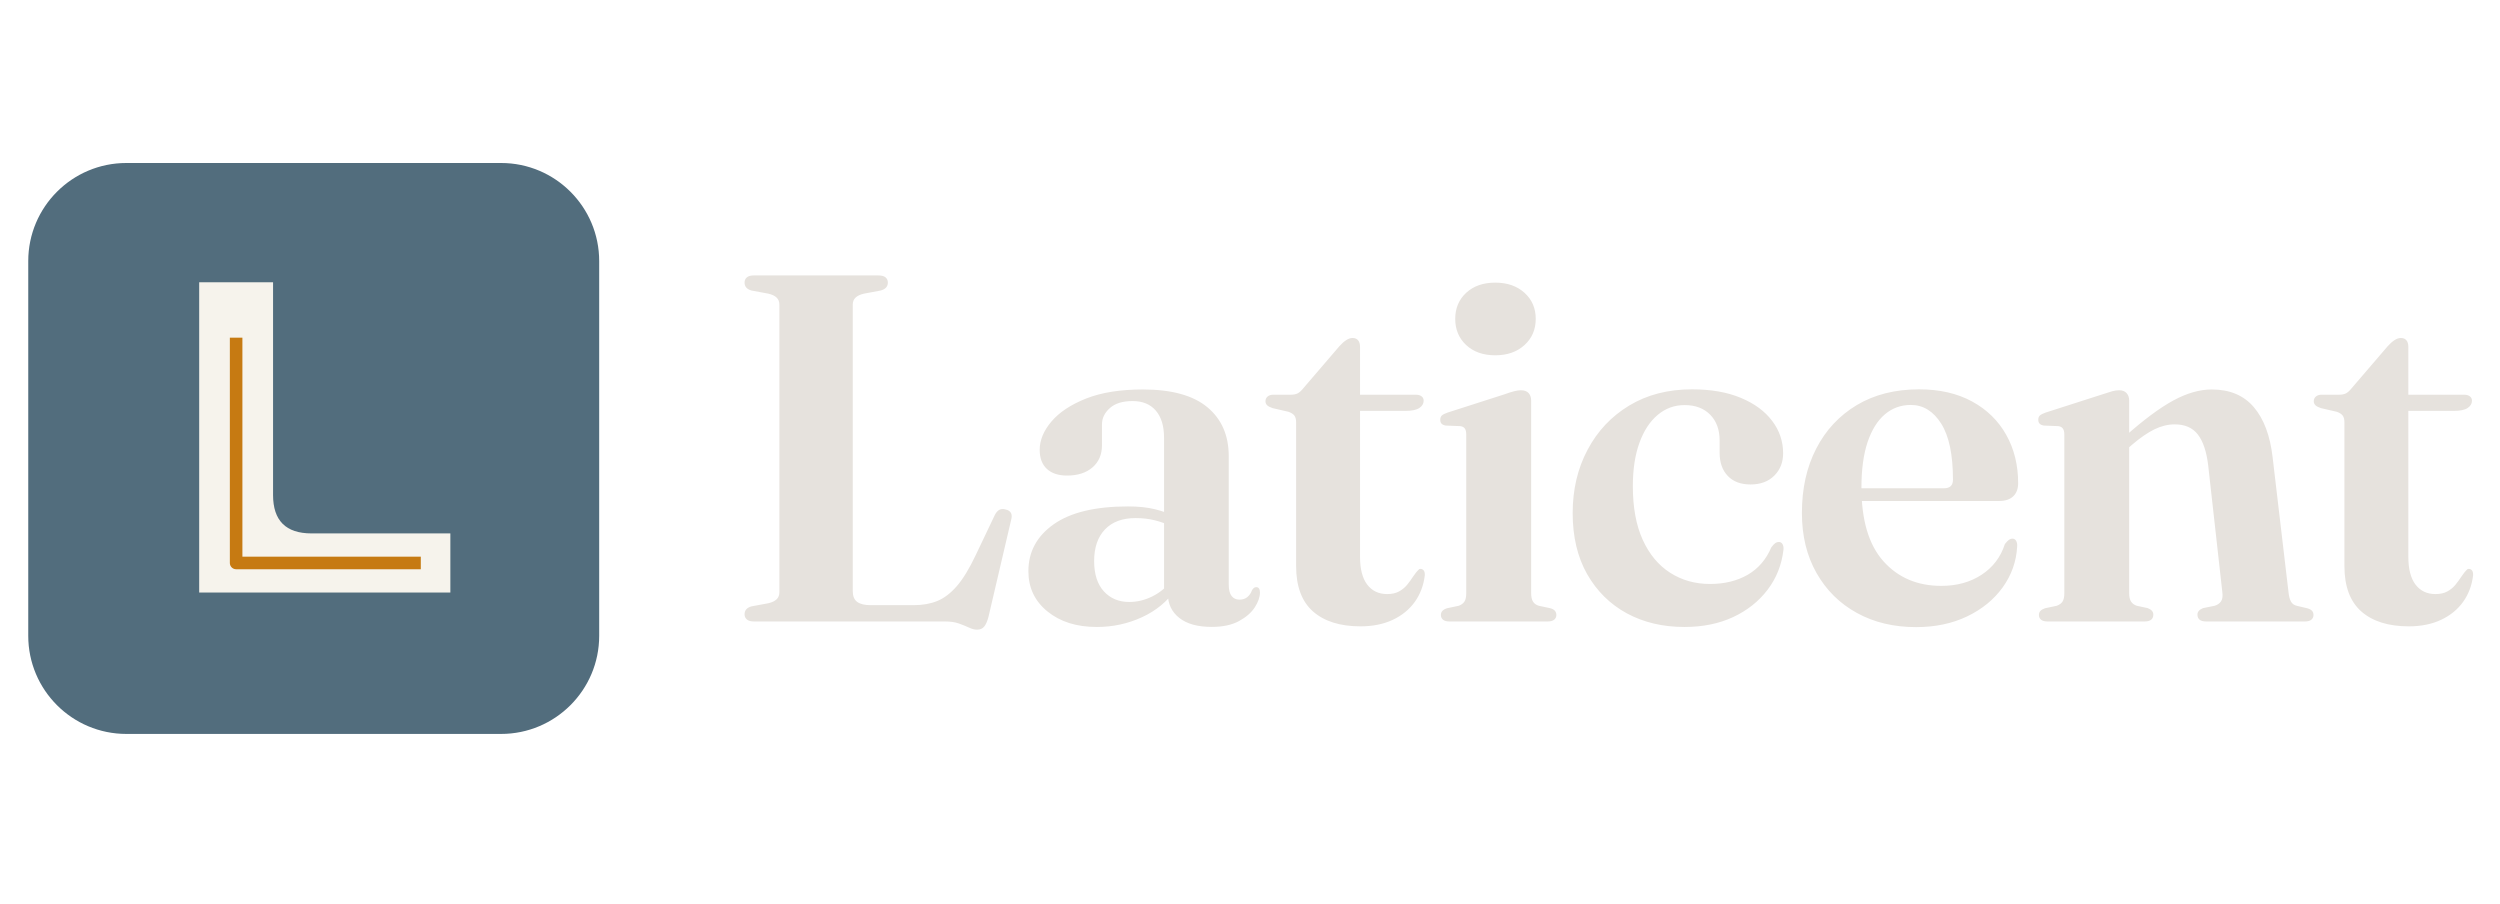
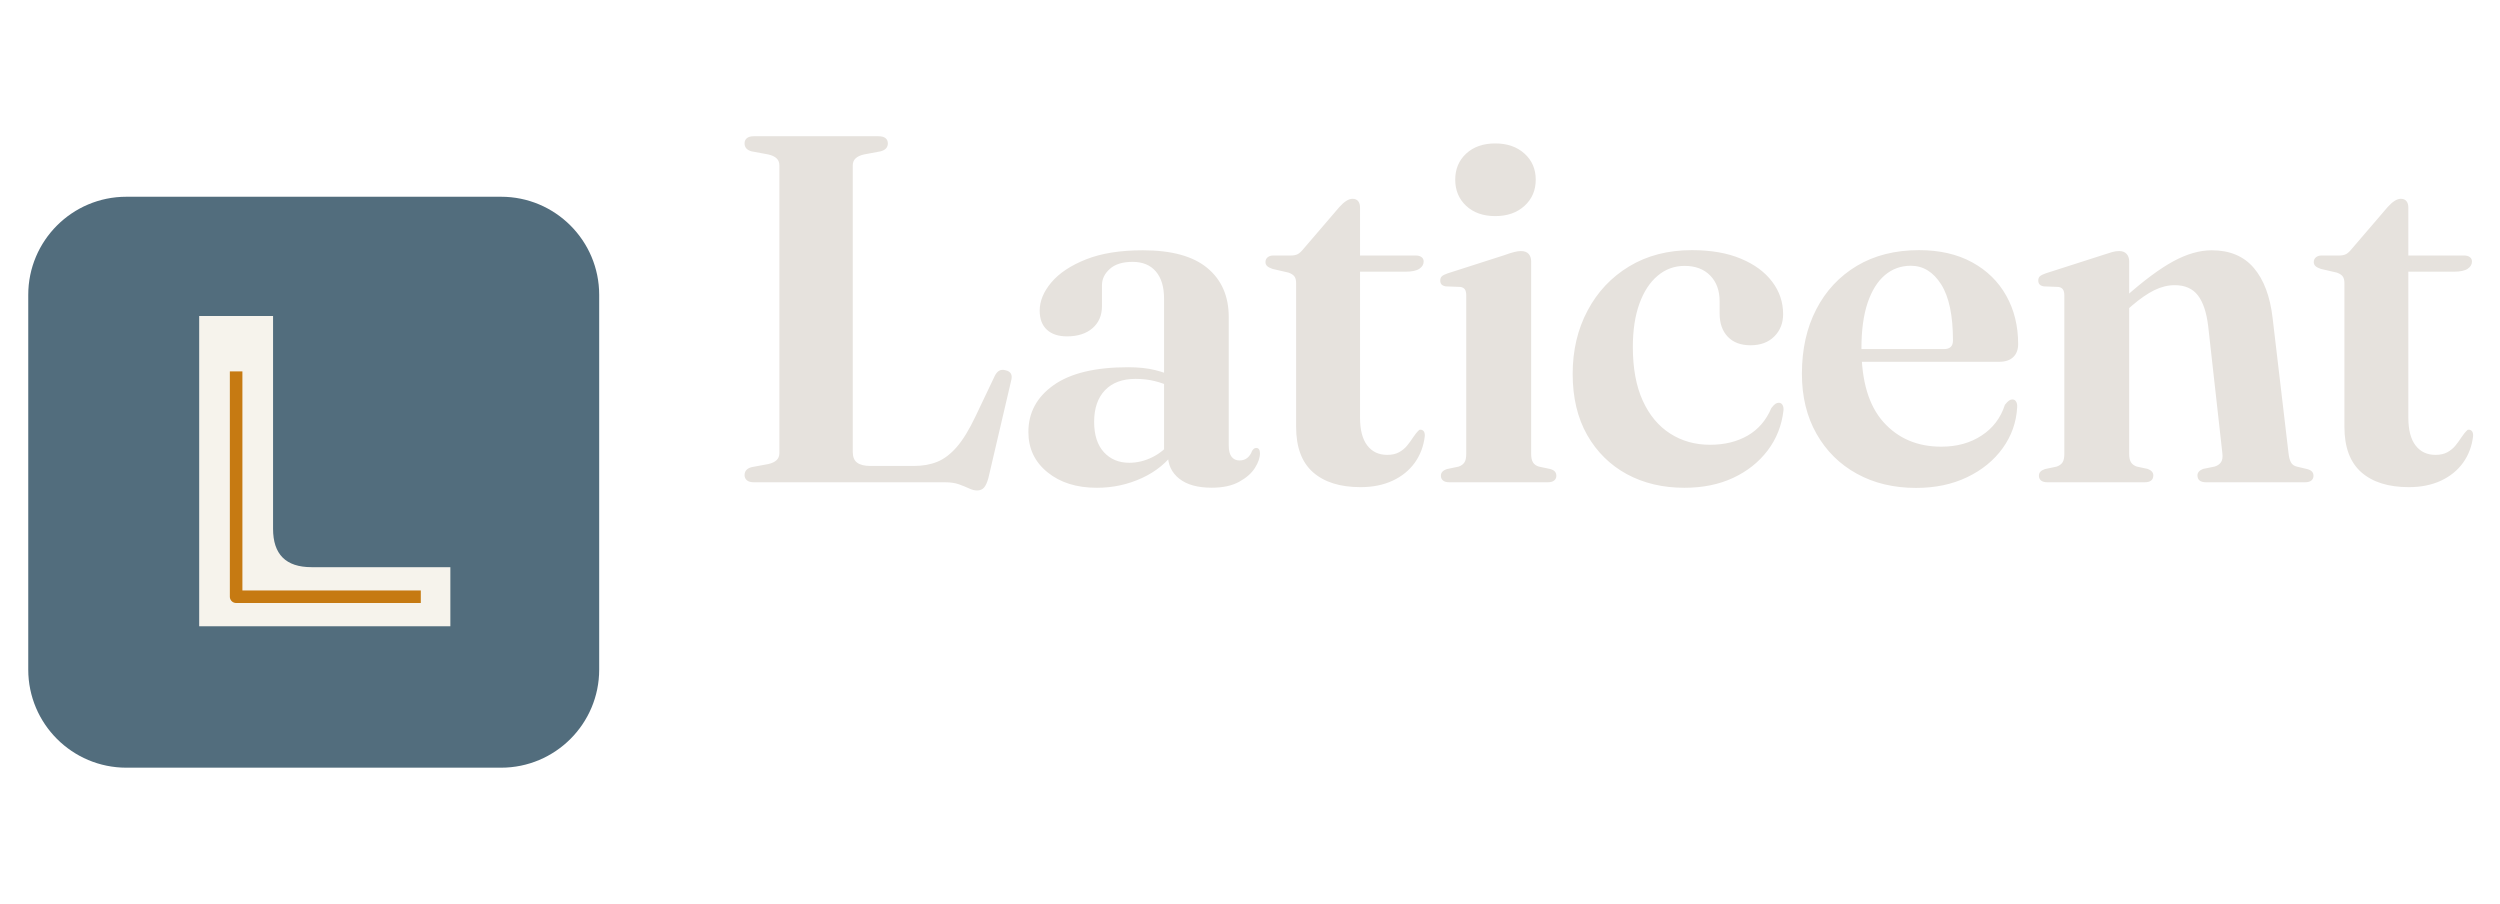
<svg xmlns="http://www.w3.org/2000/svg" viewBox="0 0 354 128" fill="none">
-   <g transform="translate(4.0 23.08) scale(0.6316)">
+   <g transform="translate(4.00 27.86) scale(0.6316)">
    <rect x="0" y="0" width="128" height="128" rx="22" fill="#526D7D" />
    <g transform="translate(13.48 11) scale(0.8281)">
      <path d="M30.00 19.00 L50.00 19.00 L50.00 76.60 Q50.00 87.00 60.40 87.00 L98.00 87.00 L98.00 103.00 L30.00 103.00 Z" fill="#F6F3EC" />
-       <path d="M40.00 34.00 L40.00 95.00 L90.00 95.00" fill="none" stroke-width="3.40" stroke-linecap="butt" stroke-linejoin="round" stroke="#C67A12" />
+       <clipPath id="laticent-tile-cut-lockup-dark">
+         <path d="M30.00 19.00 L50.00 19.00 L50.00 76.60 Q50.00 87.00 60.40 87.00 L98.00 87.00 L98.00 103.00 L30.00 103.00 Z" />
+       </clipPath>
+       <g clip-path="url(#laticent-tile-cut-lockup-dark)">
+         <path d="M40.00 34.00 L40.00 95.00 L90.00 95.00" fill="none" stroke-width="3.40" stroke-linecap="butt" stroke-linejoin="round" stroke="#C67A12" />
+       </g>
    </g>
  </g>
-   <g transform="translate(105.43 88.0)">
+   <g transform="translate(105.43 68.29)">
    <path d="M19.26 -46.86 16.91 -46.42Q16.12 -46.24 15.72 -45.86Q15.32 -45.49 15.32 -44.86V-4.31Q15.32 -3.23 15.95 -2.77Q16.58 -2.31 17.83 -2.31H23.97Q25.84 -2.31 27.29 -2.90Q28.74 -3.49 30.06 -5.01Q31.37 -6.52 32.72 -9.37L35.42 -15.04Q35.68 -15.58 36.06 -15.80Q36.44 -16.01 36.95 -15.86Q37.50 -15.75 37.72 -15.37Q37.93 -15.00 37.73 -14.31L34.53 -0.62Q34.27 0.33 33.92 0.74Q33.57 1.16 32.92 1.16Q32.39 1.16 31.79 0.87Q31.18 0.59 30.36 0.29Q29.55 0.00 28.37 0.00H1.32Q0.66 0.00 0.33 -0.28Q0.00 -0.57 0.00 -1.01Q0.00 -1.87 0.99 -2.14L3.36 -2.58Q4.15 -2.76 4.54 -3.14Q4.93 -3.51 4.93 -4.14V-44.86Q4.93 -45.49 4.54 -45.86Q4.15 -46.24 3.36 -46.42L0.99 -46.86Q0.00 -47.13 0.00 -47.99Q0.00 -48.45 0.33 -48.73Q0.66 -49.00 1.32 -49.00H18.93Q19.63 -49.00 19.96 -48.73Q20.29 -48.45 20.29 -47.99Q20.29 -47.13 19.26 -46.86ZM59.94 -3.92V-4.48L59.40 -4.42V-26.01Q59.40 -28.51 58.23 -29.86Q57.07 -31.21 54.95 -31.21Q52.82 -31.21 51.72 -30.21Q50.61 -29.22 50.61 -27.91V-24.96Q50.61 -22.98 49.27 -21.82Q47.93 -20.66 45.66 -20.66Q43.83 -20.66 42.81 -21.60Q41.79 -22.54 41.79 -24.31Q41.79 -26.34 43.45 -28.31Q45.12 -30.28 48.37 -31.57Q51.61 -32.85 56.39 -32.85Q62.52 -32.85 65.54 -30.33Q68.56 -27.82 68.56 -23.39V-5.21Q68.56 -4.12 68.97 -3.60Q69.38 -3.09 70.07 -3.09Q70.76 -3.09 71.20 -3.46Q71.65 -3.84 71.85 -4.42Q71.97 -4.62 72.11 -4.74Q72.25 -4.86 72.46 -4.86Q72.72 -4.86 72.85 -4.66Q72.98 -4.45 72.98 -4.11Q72.98 -3.15 72.26 -2.02Q71.54 -0.89 70.02 -0.06Q68.50 0.77 66.15 0.77Q63.16 0.77 61.55 -0.51Q59.94 -1.79 59.94 -3.92ZM40.19 -7.12Q40.19 -11.23 43.77 -13.76Q47.35 -16.29 54.31 -16.29Q56.53 -16.29 58.16 -15.88Q59.79 -15.47 61.04 -14.84L60.50 -13.45Q59.31 -14.03 58.07 -14.33Q56.83 -14.64 55.36 -14.64Q52.58 -14.64 51.04 -13.04Q49.50 -11.43 49.50 -8.56Q49.50 -5.77 50.88 -4.26Q52.26 -2.76 54.47 -2.76Q56.16 -2.76 57.76 -3.56Q59.36 -4.36 60.44 -5.79L61.04 -4.53Q59.27 -1.98 56.27 -0.60Q53.27 0.78 49.88 0.78Q45.59 0.78 42.89 -1.42Q40.19 -3.61 40.19 -7.12ZM77.02 -29.69 74.77 -30.21Q74.23 -30.39 73.99 -30.62Q73.76 -30.85 73.76 -31.18Q73.76 -31.60 74.07 -31.86Q74.38 -32.11 74.86 -32.11H77.38Q77.95 -32.11 78.34 -32.31Q78.72 -32.52 79.15 -33.06L84.23 -38.98Q84.73 -39.54 85.20 -39.84Q85.66 -40.14 86.09 -40.14Q86.61 -40.14 86.88 -39.81Q87.15 -39.49 87.15 -38.89V-9.17Q87.15 -6.55 88.17 -5.22Q89.19 -3.88 90.99 -3.88Q92.00 -3.88 92.67 -4.25Q93.34 -4.62 93.80 -5.17Q94.26 -5.73 94.66 -6.35Q95.06 -6.97 95.54 -7.42Q95.86 -7.51 96.11 -7.29Q96.35 -7.07 96.32 -6.53Q96.07 -4.41 94.91 -2.78Q93.74 -1.15 91.78 -0.23Q89.81 0.69 87.22 0.69Q82.89 0.69 80.49 -1.42Q78.10 -3.53 78.10 -7.85V-28.19Q78.10 -28.84 77.85 -29.16Q77.61 -29.48 77.02 -29.69ZM83.84 -29.82 83.95 -32.11H95.03Q95.57 -32.11 95.86 -31.88Q96.16 -31.66 96.16 -31.26Q96.16 -30.64 95.55 -30.23Q94.94 -29.82 93.61 -29.82ZM111.38 -31.29V-4.02Q111.38 -3.22 111.65 -2.80Q111.91 -2.39 112.47 -2.22L114.03 -1.89Q114.52 -1.77 114.74 -1.52Q114.95 -1.27 114.95 -0.91Q114.95 -0.51 114.64 -0.25Q114.33 0.00 113.71 0.00H99.81Q99.20 0.00 98.90 -0.25Q98.60 -0.51 98.60 -0.91Q98.60 -1.27 98.81 -1.49Q99.01 -1.72 99.46 -1.87L101.12 -2.22Q101.67 -2.42 101.93 -2.81Q102.19 -3.20 102.19 -4.02V-26.45Q102.19 -27.04 101.99 -27.32Q101.79 -27.60 101.35 -27.66L99.29 -27.74Q98.88 -27.81 98.69 -28.01Q98.51 -28.21 98.51 -28.56Q98.51 -28.96 98.74 -29.17Q98.97 -29.38 99.55 -29.58L107.56 -32.15Q108.49 -32.49 109.01 -32.61Q109.53 -32.74 109.92 -32.74Q110.67 -32.74 111.03 -32.33Q111.38 -31.93 111.38 -31.29ZM106.30 -37.69Q103.74 -37.69 102.18 -39.14Q100.63 -40.59 100.63 -42.85Q100.63 -45.10 102.18 -46.54Q103.74 -47.98 106.30 -47.98Q108.85 -47.98 110.44 -46.54Q112.03 -45.10 112.03 -42.85Q112.03 -40.59 110.44 -39.14Q108.85 -37.69 106.30 -37.69ZM147.06 -23.81Q147.06 -21.91 145.82 -20.66Q144.57 -19.40 142.44 -19.40Q140.38 -19.40 139.23 -20.60Q138.07 -21.81 138.07 -23.88V-25.62Q138.07 -27.91 136.74 -29.27Q135.40 -30.64 133.11 -30.64Q130.95 -30.64 129.30 -29.25Q127.64 -27.86 126.71 -25.29Q125.78 -22.72 125.78 -19.15Q125.78 -14.64 127.18 -11.56Q128.59 -8.48 131.06 -6.90Q133.54 -5.31 136.71 -5.31Q139.78 -5.31 142.04 -6.61Q144.29 -7.91 145.39 -10.50Q145.73 -10.95 145.97 -11.11Q146.20 -11.26 146.47 -11.26Q146.81 -11.24 146.98 -10.94Q147.15 -10.64 147.11 -10.17Q146.74 -6.96 144.86 -4.49Q142.98 -2.02 139.98 -0.62Q136.97 0.78 133.08 0.78Q128.50 0.78 124.93 -1.15Q121.37 -3.09 119.31 -6.70Q117.26 -10.32 117.26 -15.34Q117.26 -20.35 119.37 -24.31Q121.47 -28.28 125.26 -30.57Q129.06 -32.87 134.15 -32.87Q138.20 -32.87 141.08 -31.66Q143.96 -30.46 145.51 -28.40Q147.06 -26.35 147.06 -23.81ZM180.34 -19.57Q180.34 -18.40 179.65 -17.73Q178.96 -17.06 177.64 -17.06H155.83V-18.86H169.84Q171.11 -18.86 171.11 -20.07Q171.11 -25.39 169.44 -28.02Q167.77 -30.66 165.14 -30.66Q163.04 -30.66 161.47 -29.33Q159.90 -28.00 159.02 -25.40Q158.15 -22.80 158.15 -18.98Q158.15 -12.02 161.26 -8.53Q164.38 -5.04 169.46 -5.04Q172.77 -5.04 175.17 -6.62Q177.57 -8.19 178.46 -10.96Q178.81 -11.41 179.05 -11.57Q179.30 -11.73 179.51 -11.73Q179.87 -11.73 180.05 -11.42Q180.24 -11.11 180.20 -10.61Q180.03 -7.45 178.16 -4.84Q176.29 -2.24 173.12 -0.72Q169.95 0.80 165.89 0.80Q161.14 0.80 157.50 -1.21Q153.86 -3.21 151.79 -6.86Q149.72 -10.50 149.72 -15.36Q149.72 -20.56 151.75 -24.48Q153.77 -28.41 157.49 -30.64Q161.22 -32.87 166.31 -32.87Q170.67 -32.87 173.82 -31.15Q176.96 -29.44 178.65 -26.43Q180.34 -23.42 180.34 -19.57ZM196.06 -31.29V-4.02Q196.06 -3.22 196.33 -2.81Q196.60 -2.40 197.15 -2.22L198.69 -1.89Q199.48 -1.58 199.48 -0.98Q199.48 0.00 198.24 0.00H184.50Q183.89 0.00 183.58 -0.25Q183.28 -0.51 183.28 -0.91Q183.28 -1.27 183.49 -1.49Q183.70 -1.72 184.14 -1.87L185.80 -2.22Q186.36 -2.42 186.62 -2.81Q186.88 -3.20 186.88 -4.02V-26.45Q186.88 -27.04 186.67 -27.32Q186.47 -27.60 186.03 -27.66L183.98 -27.74Q183.56 -27.81 183.38 -28.01Q183.19 -28.21 183.19 -28.56Q183.19 -28.96 183.42 -29.17Q183.66 -29.38 184.23 -29.58L192.24 -32.15Q193.15 -32.45 193.66 -32.60Q194.17 -32.74 194.64 -32.74Q195.34 -32.74 195.70 -32.33Q196.06 -31.93 196.06 -31.29ZM195.16 -23.89 194.11 -24.98 195.43 -26.17Q199.42 -29.72 202.31 -31.29Q205.19 -32.85 207.75 -32.85Q211.58 -32.85 213.71 -30.35Q215.84 -27.85 216.37 -23.27L218.62 -4.17Q218.71 -3.28 218.97 -2.82Q219.22 -2.35 219.83 -2.21L221.27 -1.87Q221.75 -1.74 221.96 -1.50Q222.16 -1.27 222.16 -0.91Q222.16 -0.51 221.86 -0.25Q221.56 0.00 220.94 0.00H206.97Q205.73 0.00 205.73 -0.98Q205.73 -1.57 206.52 -1.89L208.15 -2.22Q208.76 -2.40 209.07 -2.85Q209.37 -3.30 209.25 -4.17L207.25 -22.10Q206.90 -25.04 205.78 -26.48Q204.67 -27.91 202.51 -27.91Q201.08 -27.91 199.62 -27.20Q198.17 -26.48 196.50 -25.05ZM225.46 -29.69 223.21 -30.21Q222.67 -30.39 222.43 -30.62Q222.20 -30.85 222.20 -31.18Q222.20 -31.60 222.51 -31.86Q222.82 -32.11 223.30 -32.11H225.82Q226.39 -32.11 226.78 -32.31Q227.16 -32.52 227.59 -33.06L232.67 -38.98Q233.17 -39.54 233.64 -39.84Q234.10 -40.14 234.53 -40.14Q235.05 -40.14 235.32 -39.81Q235.59 -39.49 235.59 -38.89V-9.17Q235.59 -6.55 236.61 -5.22Q237.63 -3.88 239.43 -3.88Q240.44 -3.88 241.11 -4.25Q241.78 -4.62 242.24 -5.17Q242.70 -5.73 243.10 -6.35Q243.50 -6.97 243.98 -7.42Q244.30 -7.51 244.55 -7.29Q244.79 -7.07 244.76 -6.53Q244.51 -4.41 243.35 -2.78Q242.18 -1.15 240.22 -0.23Q238.25 0.69 235.66 0.69Q231.33 0.69 228.93 -1.42Q226.54 -3.53 226.54 -7.85V-28.19Q226.54 -28.84 226.29 -29.16Q226.05 -29.48 225.46 -29.69ZM232.28 -29.82 232.39 -32.11H243.47Q244.01 -32.11 244.30 -31.88Q244.60 -31.66 244.60 -31.26Q244.60 -30.64 243.99 -30.23Q243.38 -29.82 242.05 -29.82Z" fill="#E6E2DD" />
  </g>
</svg>
